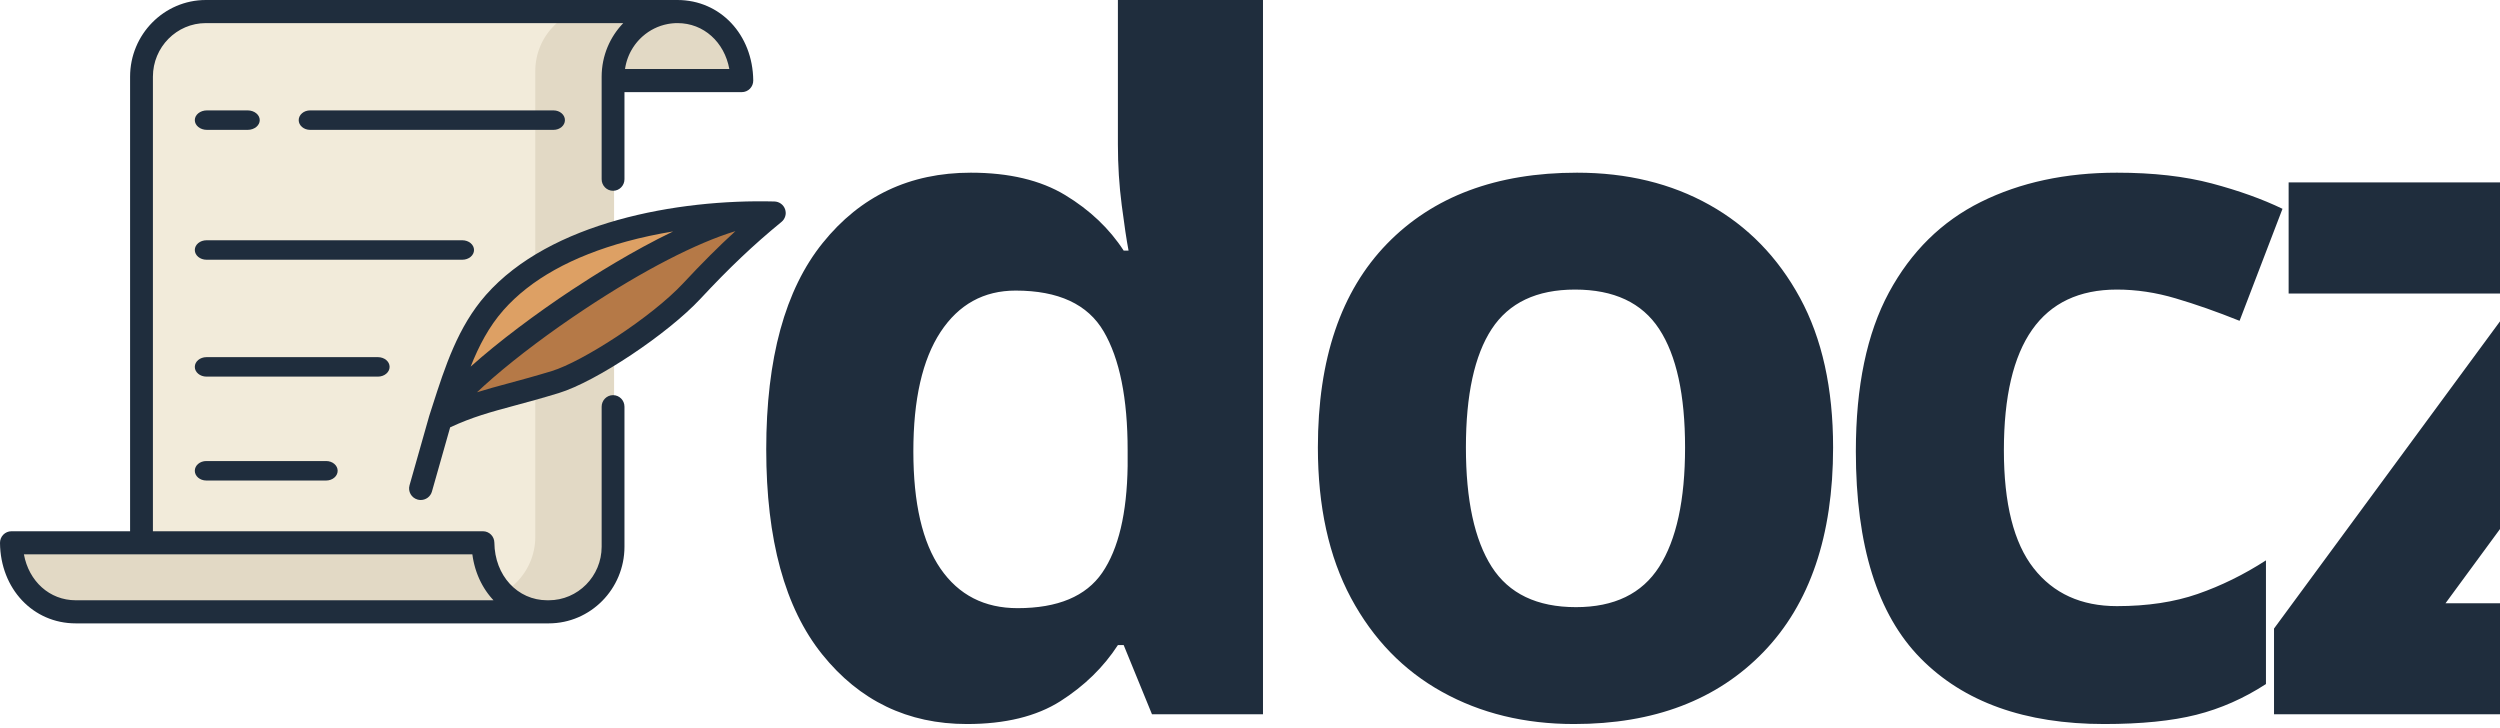
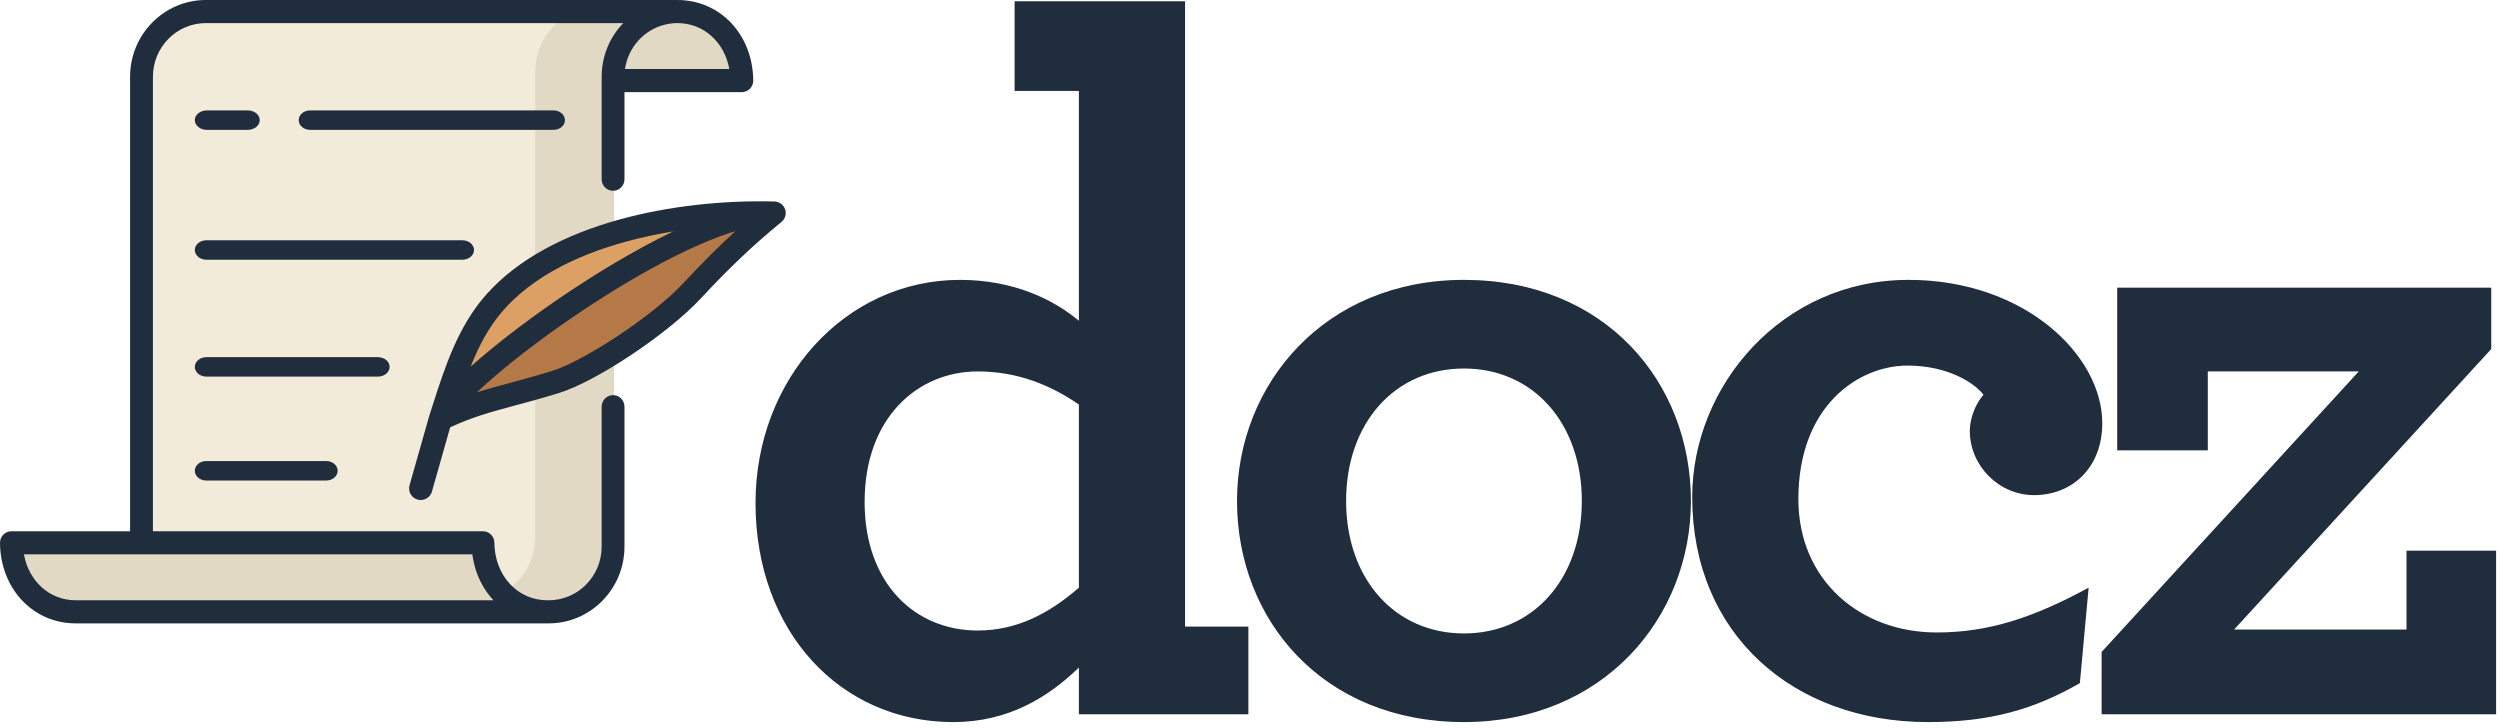
<svg xmlns="http://www.w3.org/2000/svg" width="385px" height="112px" viewBox="0 0 385 112" version="1.1">
  <defs />
  <g id="Page-1" stroke="none" stroke-width="1" fill="none" fill-rule="evenodd">
    <g id="logo" transform="translate(-232, -233)">
      <g id="Group-2" transform="translate(232, 223)">
        <g id="script" transform="translate(1, 11)" fill-rule="nonzero">
          <path d="M39.963,10 L113,10 C112.939,4.168 108.503,0 103.037,0 L30,0 C35.466,0 39.901,4.168 39.963,10 Z" id="Shape" fill="#E2D9C5" />
          <path d="M93.035,9.875 C93.035,4.421 97.496,0 103,0 L29.965,0 C24.461,0 20,4.421 20,9.875 L20,91 L83.07,91 C88.574,91 93.035,86.579 93.035,81.125 L93.035,9.875 Z" id="Shape" fill="#F2EBDA" />
          <g id="Group" fill="#E2D9C5">
            <path d="M91.427,0.004 C85.908,0.004 81.434,4.455 81.434,9.947 L81.434,81.684 C81.434,87.176 76.96,91.627 71.441,91.627 L83.575,91.627 C89.094,91.627 93.568,87.176 93.568,81.684 L93.568,9.947 C93.568,4.455 98.042,0.004 103.561,0.004 L91.427,0.004 Z" id="Shape" />
            <path d="M73.361,81.092 L0.119,81.092 C0.181,87.236 4.629,91.627 10.11,91.627 L83.352,91.627 C77.871,91.627 73.423,87.236 73.361,81.092 Z" id="Shape" />
          </g>
          <path d="M68,63 C70.023,56.743 71.842,50.352 76.141,45.471 C85.529,34.809 104.349,31.676 118,32.026 C113.729,35.534 110.005,39.083 105.69,43.728 C100.853,48.936 90.298,55.867 85.218,57.421 C77.307,59.841 73.647,60.246 68,63 Z" id="Shape" fill="#DDA064" />
          <path d="M68,63 C70.023,56.738 104.349,31.654 118,32.004 C113.729,35.515 110.005,39.066 105.69,43.715 C100.853,48.926 90.298,55.862 85.218,57.417 C77.307,59.839 73.647,60.244 68,63 Z" id="Shape" fill="#B57947" />
        </g>
-         <text id="docz" font-family="ArcherPro-Bold, ArcherPro" font-size="150" font-weight="bold" letter-spacing="-10" fill="#1F2D3D">
-           <tspan x="111.25" y="120">docz</tspan>
-         </text>
+         <path d="M146.8,121.2 C129.4,121.2 116.35,107.25 116.35,87.45 C116.35,68.4 130.15,53.1 147.85,53.1 C156.25,53.1 162.4,56.25 166.15,59.4 L166.15,24 L156.25,24 L156.25,10.2 L182.5,10.2 L182.5,106.5 L192.25,106.5 L192.25,120 L166.15,120 L166.15,112.8 C161.35,117.45 155.2,121.2 146.8,121.2 Z M150.55,107.1 C156.7,107.1 161.65,104.4 166.15,100.5 L166.15,72.3 C161.8,69.3 156.7,67.2 150.55,67.2 C141.4,67.2 133.15,74.25 133.15,87.3 C133.15,99.9 140.95,107.1 150.55,107.1 Z M225.45,121.2 C203.7,121.2 190.5,105.45 190.5,87.15 C190.5,69.15 204,53.1 225.45,53.1 C247.2,53.1 260.4,68.85 260.4,87.15 C260.4,105.15 246.9,121.2 225.45,121.2 Z M225.45,107.55 C236.1,107.55 243.6,99.15 243.6,87.15 C243.6,75.15 236.1,66.75 225.45,66.75 C214.8,66.75 207.3,75.15 207.3,87.15 C207.3,99.15 214.8,107.55 225.45,107.55 Z M296.9,121.2 C276.2,121.2 260.6,107.7 260.6,86.55 C260.6,69.45 274.4,53.1 293.9,53.1 C311.9,53.1 323.75,64.8 323.75,75.15 C323.75,82.05 319.1,86.25 313.25,86.25 C307.85,86.25 303.35,81.75 303.35,76.35 C303.35,74.4 304.25,72.15 305.45,70.8 C304.25,69.15 300.2,66.3 293.75,66.3 C286.25,66.3 276.95,72.45 276.95,86.85 C276.95,99.45 286.55,107.4 298.25,107.4 C306.2,107.4 313.1,105.15 321.65,100.5 L320.3,115.2 C313.25,119.25 306.5,121.2 296.9,121.2 Z M323.65,120 L323.65,110.4 L363.25,67.2 L340,67.2 L340,79.35 L326.05,79.35 L326.05,54.3 L383.65,54.3 L383.65,63.75 L344.05,106.95 L370.6,106.95 L370.6,94.8 L384.4,94.8 L384.4,120 L323.65,120 Z" id="docz" fill="#1F2D3D" />
        <path d="M87,28.5 C87,27.671 86.212,27 85.239,27 L47.761,27 C46.788,27 46,27.672 46,28.5 C46,29.328 46.788,30 47.761,30 L85.239,30 C86.212,30 87,29.328 87,28.5 Z" id="Shape" fill="#1F2D3D" fill-rule="nonzero" />
        <path d="M31.862,30 L38.138,30 C39.167,30 40,29.328 40,28.5 C40,27.672 39.167,27 38.138,27 L31.862,27 C30.833,27 30,27.672 30,28.5 C30,29.328 30.833,30 31.862,30 Z" id="Shape" fill="#1F2D3D" fill-rule="nonzero" />
        <path d="M31.766,81 C30.791,81 30,81.672 30,82.5 C30,83.329 30.791,84 31.766,84 L50.234,84 C51.209,84 52,83.328 52,82.5 C52,81.671 51.209,81 50.234,81 L31.766,81 Z" id="Shape" fill="#1F2D3D" fill-rule="nonzero" />
        <path d="M60,66.5 C60,65.671 59.194,65 58.199,65 L31.801,65 C30.806,65 30,65.672 30,66.5 C30,67.329 30.806,68 31.801,68 L58.199,68 C59.193,68 60,67.328 60,66.5 Z" id="Shape" fill="#1F2D3D" fill-rule="nonzero" />
        <path d="M73,48.5 C73,47.671 72.191,47 71.193,47 L31.807,47 C30.809,47 30,47.672 30,48.5 C30,49.328 30.809,50 31.807,50 L71.193,50 C72.191,50 73,49.329 73,48.5 Z" id="Shape" fill="#1F2D3D" fill-rule="nonzero" />
        <path d="M94.411,70.852 C93.441,70.852 92.654,71.649 92.654,72.631 L92.654,94.189 C92.654,98.74 88.997,102.442 84.503,102.442 L84.282,102.442 C79.686,102.442 76.183,98.629 76.133,93.574 C76.124,92.598 75.34,91.813 74.376,91.813 L23.549,91.813 L23.549,21.811 C23.549,17.26 27.206,13.558 31.7,13.558 L95.982,13.558 C95.93,13.611 95.881,13.667 95.831,13.722 C95.769,13.788 95.707,13.853 95.647,13.921 C95.584,13.992 95.523,14.065 95.461,14.138 C95.402,14.208 95.342,14.278 95.285,14.349 C95.225,14.423 95.168,14.499 95.11,14.574 C95.054,14.647 94.997,14.719 94.943,14.794 C94.887,14.87 94.833,14.948 94.779,15.026 C94.726,15.102 94.672,15.178 94.621,15.256 C94.569,15.334 94.52,15.414 94.47,15.494 C94.42,15.573 94.369,15.652 94.321,15.733 C94.273,15.814 94.228,15.897 94.182,15.979 C94.135,16.061 94.088,16.142 94.044,16.225 C93.999,16.308 93.958,16.393 93.916,16.478 C93.874,16.562 93.83,16.646 93.79,16.731 C93.749,16.817 93.712,16.905 93.673,16.992 C93.635,17.078 93.595,17.164 93.559,17.251 C93.522,17.34 93.489,17.43 93.454,17.519 C93.42,17.607 93.385,17.695 93.353,17.784 C93.32,17.875 93.291,17.969 93.26,18.061 C93.23,18.15 93.199,18.239 93.172,18.329 C93.143,18.424 93.118,18.52 93.091,18.616 C93.066,18.706 93.039,18.795 93.016,18.885 C92.991,18.985 92.97,19.086 92.948,19.186 C92.928,19.275 92.906,19.362 92.888,19.452 C92.867,19.556 92.85,19.662 92.832,19.767 C92.817,19.855 92.8,19.941 92.786,20.029 C92.77,20.141 92.757,20.255 92.744,20.369 C92.734,20.451 92.721,20.532 92.713,20.614 C92.701,20.741 92.693,20.87 92.684,20.998 C92.679,21.069 92.672,21.138 92.668,21.209 C92.659,21.408 92.653,21.609 92.653,21.811 L92.653,22.408 L92.653,37.601 C92.653,38.584 93.44,39.381 94.411,39.381 C95.381,39.381 96.168,38.584 96.168,37.601 L96.168,24.187 L114.243,24.187 C114.712,24.187 115.162,23.997 115.492,23.66 C115.822,23.323 116.005,22.866 116,22.391 C115.931,15.327 110.917,10 104.319,10 L31.699,10 C25.267,10 20.034,15.299 20.034,21.811 L20.034,91.813 L1.757,91.813 C1.288,91.813 0.838,92.003 0.508,92.34 C0.178,92.677 -0.005,93.134 9.65270039e-05,93.609 C0.069,100.673 5.083,106 11.663,106 L84.282,106 L84.503,106 C90.935,106 96.168,100.701 96.168,94.189 L96.168,72.631 C96.168,71.648 95.382,70.852 94.411,70.852 Z M96.258,20.592 C96.266,20.538 96.276,20.484 96.285,20.43 C96.297,20.354 96.31,20.278 96.325,20.203 C96.336,20.145 96.349,20.089 96.361,20.032 C96.377,19.961 96.392,19.891 96.41,19.821 C96.424,19.762 96.44,19.703 96.455,19.645 C96.473,19.578 96.492,19.512 96.511,19.446 C96.529,19.386 96.547,19.327 96.566,19.268 C96.586,19.205 96.607,19.142 96.629,19.08 C96.65,19.019 96.672,18.959 96.694,18.899 C96.716,18.84 96.739,18.782 96.763,18.723 C96.787,18.662 96.812,18.6 96.838,18.539 C96.861,18.485 96.886,18.431 96.91,18.378 C96.939,18.314 96.967,18.251 96.998,18.188 C97.02,18.142 97.044,18.096 97.068,18.05 C97.102,17.982 97.137,17.914 97.173,17.847 C97.187,17.821 97.203,17.796 97.217,17.77 C97.379,17.479 97.557,17.198 97.752,16.931 C97.754,16.928 97.756,16.926 97.757,16.923 C97.82,16.837 97.885,16.753 97.951,16.67 C97.961,16.656 97.971,16.643 97.982,16.63 C98.046,16.549 98.113,16.47 98.18,16.392 C98.192,16.378 98.205,16.363 98.217,16.348 C98.286,16.27 98.356,16.194 98.427,16.118 C98.439,16.106 98.45,16.093 98.462,16.081 C98.536,16.003 98.612,15.927 98.689,15.853 C98.697,15.845 98.706,15.836 98.715,15.828 C98.796,15.75 98.878,15.674 98.962,15.599 C98.965,15.597 98.968,15.594 98.971,15.592 C100.047,14.643 101.371,13.974 102.833,13.698 C102.833,13.698 102.834,13.698 102.835,13.698 C102.955,13.675 103.075,13.655 103.197,13.638 C103.204,13.637 103.211,13.636 103.219,13.635 C103.335,13.619 103.451,13.606 103.568,13.594 C103.586,13.593 103.604,13.592 103.622,13.59 C103.73,13.581 103.837,13.573 103.946,13.568 C104.009,13.565 104.072,13.564 104.135,13.563 C104.203,13.561 104.271,13.558 104.339,13.558 C108.372,13.558 111.563,16.494 112.318,20.629 L96.254,20.629 C96.255,20.617 96.256,20.604 96.258,20.592 Z M11.662,102.442 C7.63,102.442 4.438,99.506 3.683,95.371 L21.792,95.371 L72.742,95.371 C72.766,95.555 72.794,95.737 72.825,95.919 C72.835,95.979 72.848,96.039 72.859,96.099 C72.881,96.219 72.904,96.339 72.929,96.457 C72.944,96.528 72.961,96.597 72.977,96.667 C73.001,96.774 73.026,96.88 73.053,96.985 C73.072,97.059 73.092,97.132 73.112,97.205 C73.139,97.305 73.167,97.405 73.196,97.504 C73.218,97.578 73.242,97.652 73.265,97.725 C73.295,97.821 73.327,97.917 73.36,98.012 C73.385,98.085 73.41,98.158 73.437,98.231 C73.471,98.325 73.506,98.419 73.542,98.512 C73.57,98.582 73.597,98.653 73.626,98.723 C73.665,98.817 73.705,98.91 73.745,99.003 C73.774,99.069 73.803,99.136 73.833,99.202 C73.878,99.299 73.925,99.395 73.971,99.491 C74,99.55 74.028,99.61 74.058,99.668 C74.115,99.781 74.175,99.891 74.235,100.001 C74.257,100.041 74.278,100.082 74.3,100.121 C74.384,100.27 74.47,100.417 74.559,100.561 C74.58,100.594 74.602,100.627 74.623,100.66 C74.693,100.77 74.763,100.88 74.836,100.987 C74.87,101.037 74.905,101.085 74.939,101.134 C75.002,101.223 75.065,101.313 75.13,101.4 C75.169,101.453 75.209,101.504 75.249,101.556 C75.311,101.638 75.375,101.719 75.439,101.799 C75.482,101.851 75.525,101.903 75.569,101.955 C75.633,102.032 75.699,102.108 75.765,102.184 C75.81,102.234 75.855,102.284 75.901,102.334 C75.934,102.37 75.965,102.407 75.998,102.442 L11.662,102.442 Z" id="Shape" fill="#1F2D3D" fill-rule="nonzero" />
        <path d="M120.998,42.79 C120.998,42.769 120.998,42.749 120.997,42.728 C120.99,42.561 120.96,42.4 120.909,42.247 C120.906,42.24 120.905,42.232 120.903,42.224 C120.901,42.218 120.897,42.213 120.895,42.206 C120.867,42.129 120.834,42.053 120.796,41.98 C120.791,41.971 120.786,41.963 120.781,41.954 C120.746,41.89 120.706,41.829 120.664,41.77 C120.655,41.757 120.646,41.744 120.637,41.732 C120.59,41.67 120.539,41.612 120.484,41.557 C120.472,41.545 120.459,41.534 120.447,41.522 C120.396,41.473 120.341,41.427 120.284,41.384 C120.276,41.378 120.269,41.372 120.261,41.366 C120.197,41.32 120.129,41.278 120.058,41.241 C120.045,41.233 120.031,41.227 120.017,41.22 C119.945,41.184 119.872,41.151 119.795,41.124 C119.794,41.124 119.794,41.124 119.793,41.124 C119.717,41.098 119.637,41.078 119.556,41.062 C119.538,41.059 119.52,41.056 119.502,41.053 C119.421,41.04 119.339,41.03 119.255,41.028 C104.266,40.643 84.72,44.223 74.839,55.414 C70.514,60.312 68.519,66.526 66.589,72.535 C66.431,73.027 66.273,73.519 66.114,74.01 C66.107,74.03 66.101,74.051 66.095,74.072 L63.067,84.741 C62.799,85.685 63.354,86.667 64.306,86.933 C64.469,86.979 64.632,87 64.793,87 C65.575,87 66.294,86.488 66.516,85.704 L69.324,75.809 C72.757,74.213 75.521,73.467 79.255,72.459 C81.191,71.937 83.386,71.345 86.043,70.534 C91.786,68.782 102.803,61.45 107.873,56.006 C112.307,51.245 116.039,47.706 120.35,44.175 C120.355,44.171 120.358,44.166 120.363,44.162 C120.426,44.109 120.486,44.053 120.541,43.992 C120.544,43.988 120.548,43.985 120.551,43.981 C120.605,43.92 120.654,43.855 120.7,43.787 C120.708,43.774 120.717,43.762 120.725,43.749 C120.811,43.613 120.878,43.466 120.925,43.308 C120.93,43.293 120.934,43.279 120.938,43.264 C120.959,43.186 120.976,43.108 120.986,43.027 C120.987,43.023 120.987,43.02 120.987,43.017 C120.994,42.962 120.998,42.906 121,42.85 C121.001,42.83 120.999,42.81 120.998,42.79 Z M77.534,57.757 C81.704,53.034 88.095,49.474 96.53,47.176 C98.796,46.558 101.192,46.046 103.661,45.641 C97.388,48.659 91.39,52.44 88.038,54.661 C82.628,58.246 76.789,62.596 72.477,66.464 C73.753,63.257 75.295,60.292 77.534,57.757 Z M105.242,53.594 C100.307,58.892 89.649,65.714 84.99,67.136 C82.389,67.929 80.225,68.514 78.314,69.029 C76.586,69.495 75.014,69.92 73.459,70.41 C74.154,69.749 74.97,69.008 75.931,68.176 C79.799,64.828 84.806,61.079 90.028,57.617 C99.07,51.624 107.253,47.418 113.256,45.594 C110.649,47.976 108.084,50.541 105.242,53.594 Z" id="Shape" fill="#1F2D3D" fill-rule="nonzero" />
      </g>
    </g>
  </g>
</svg>
